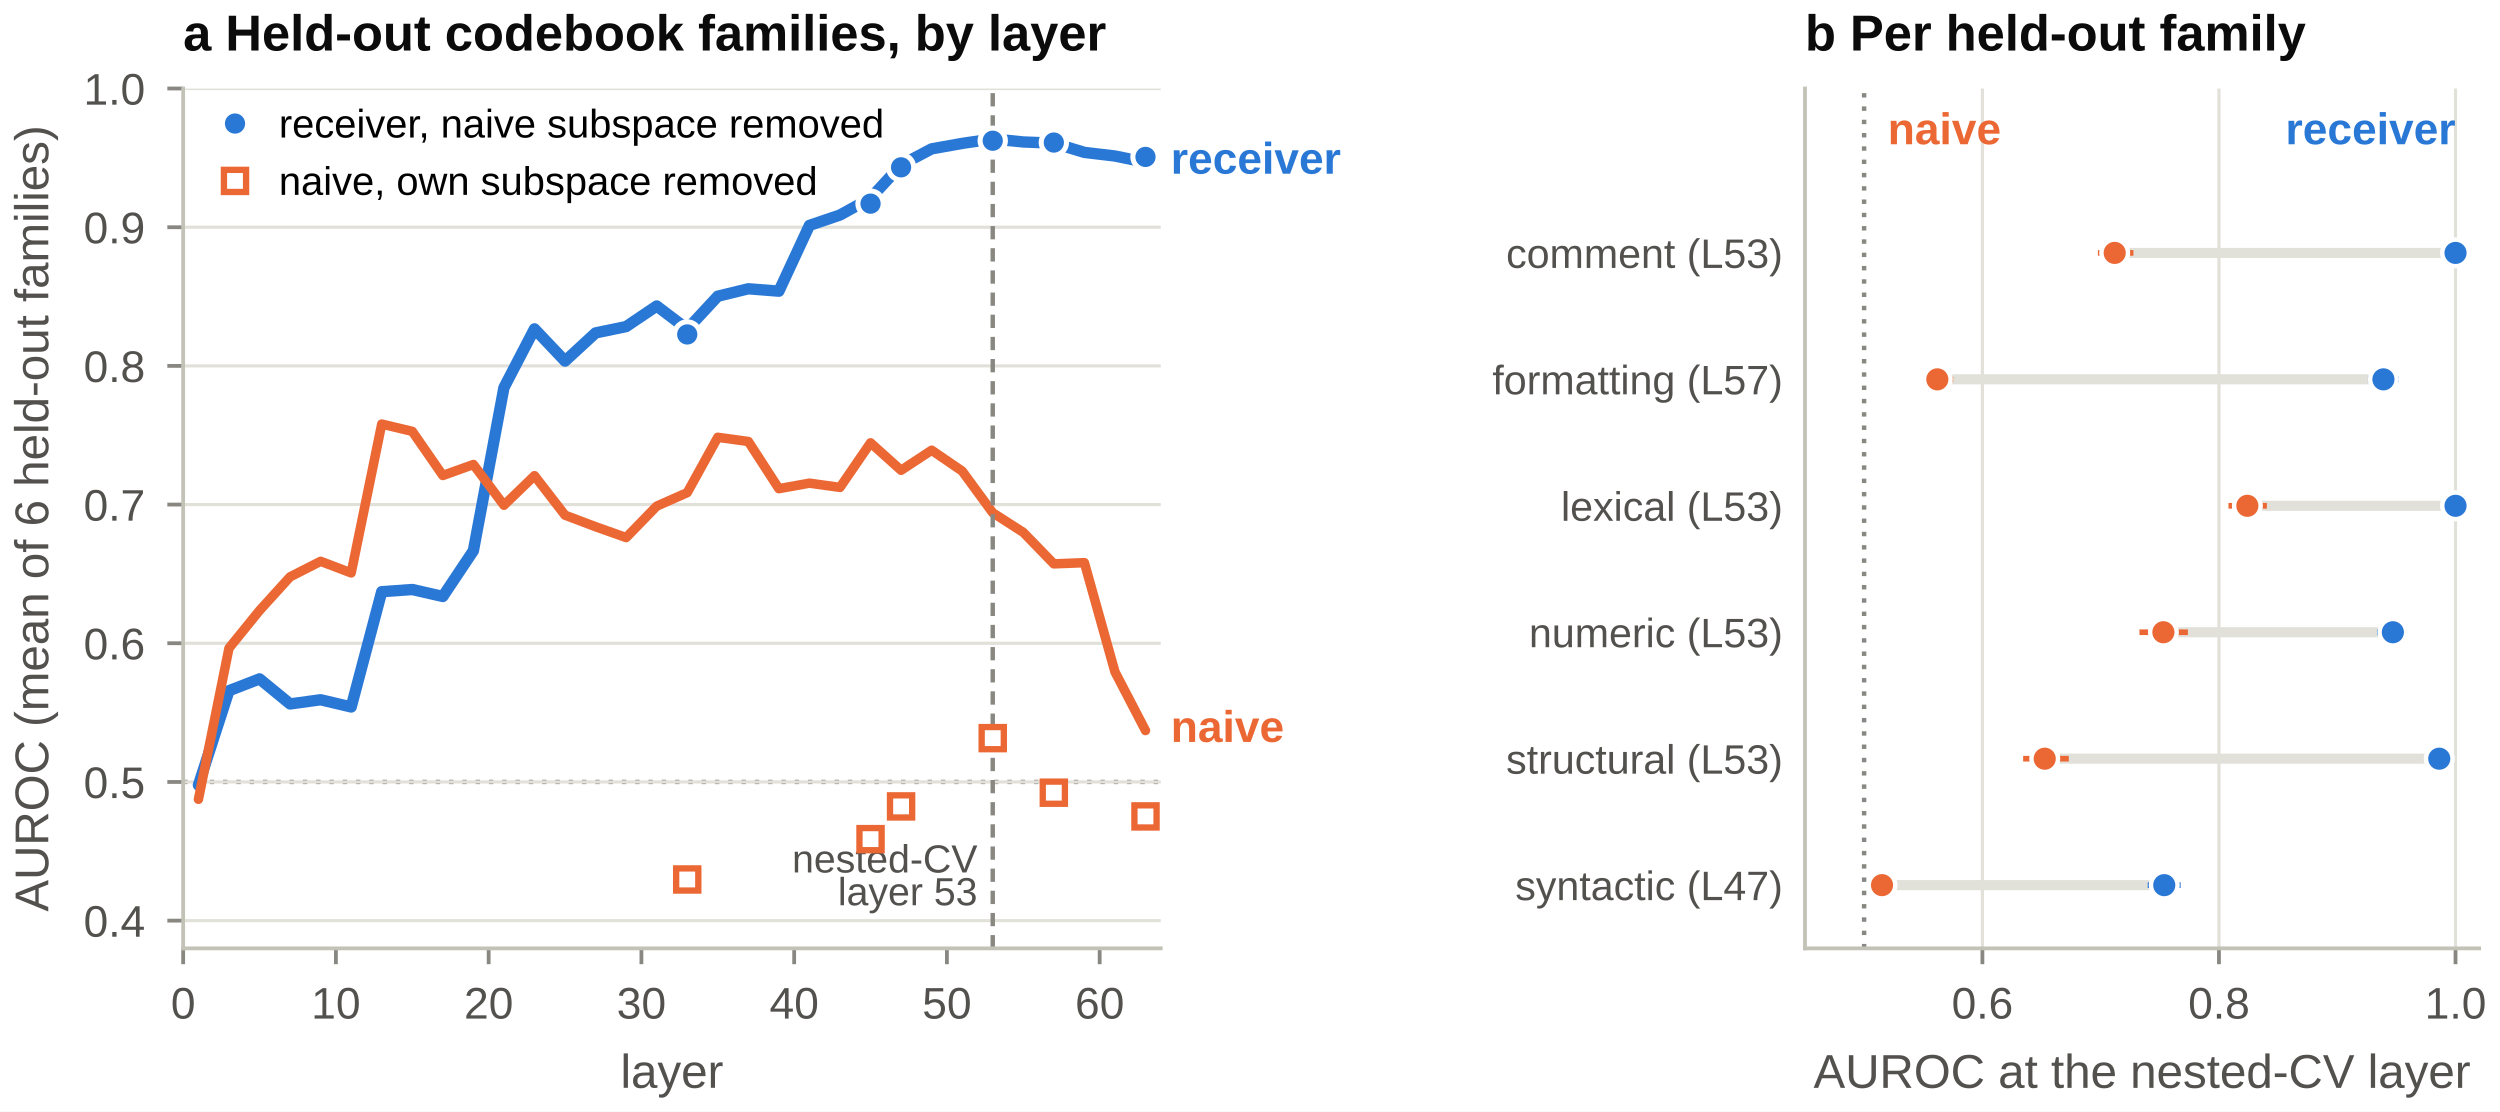
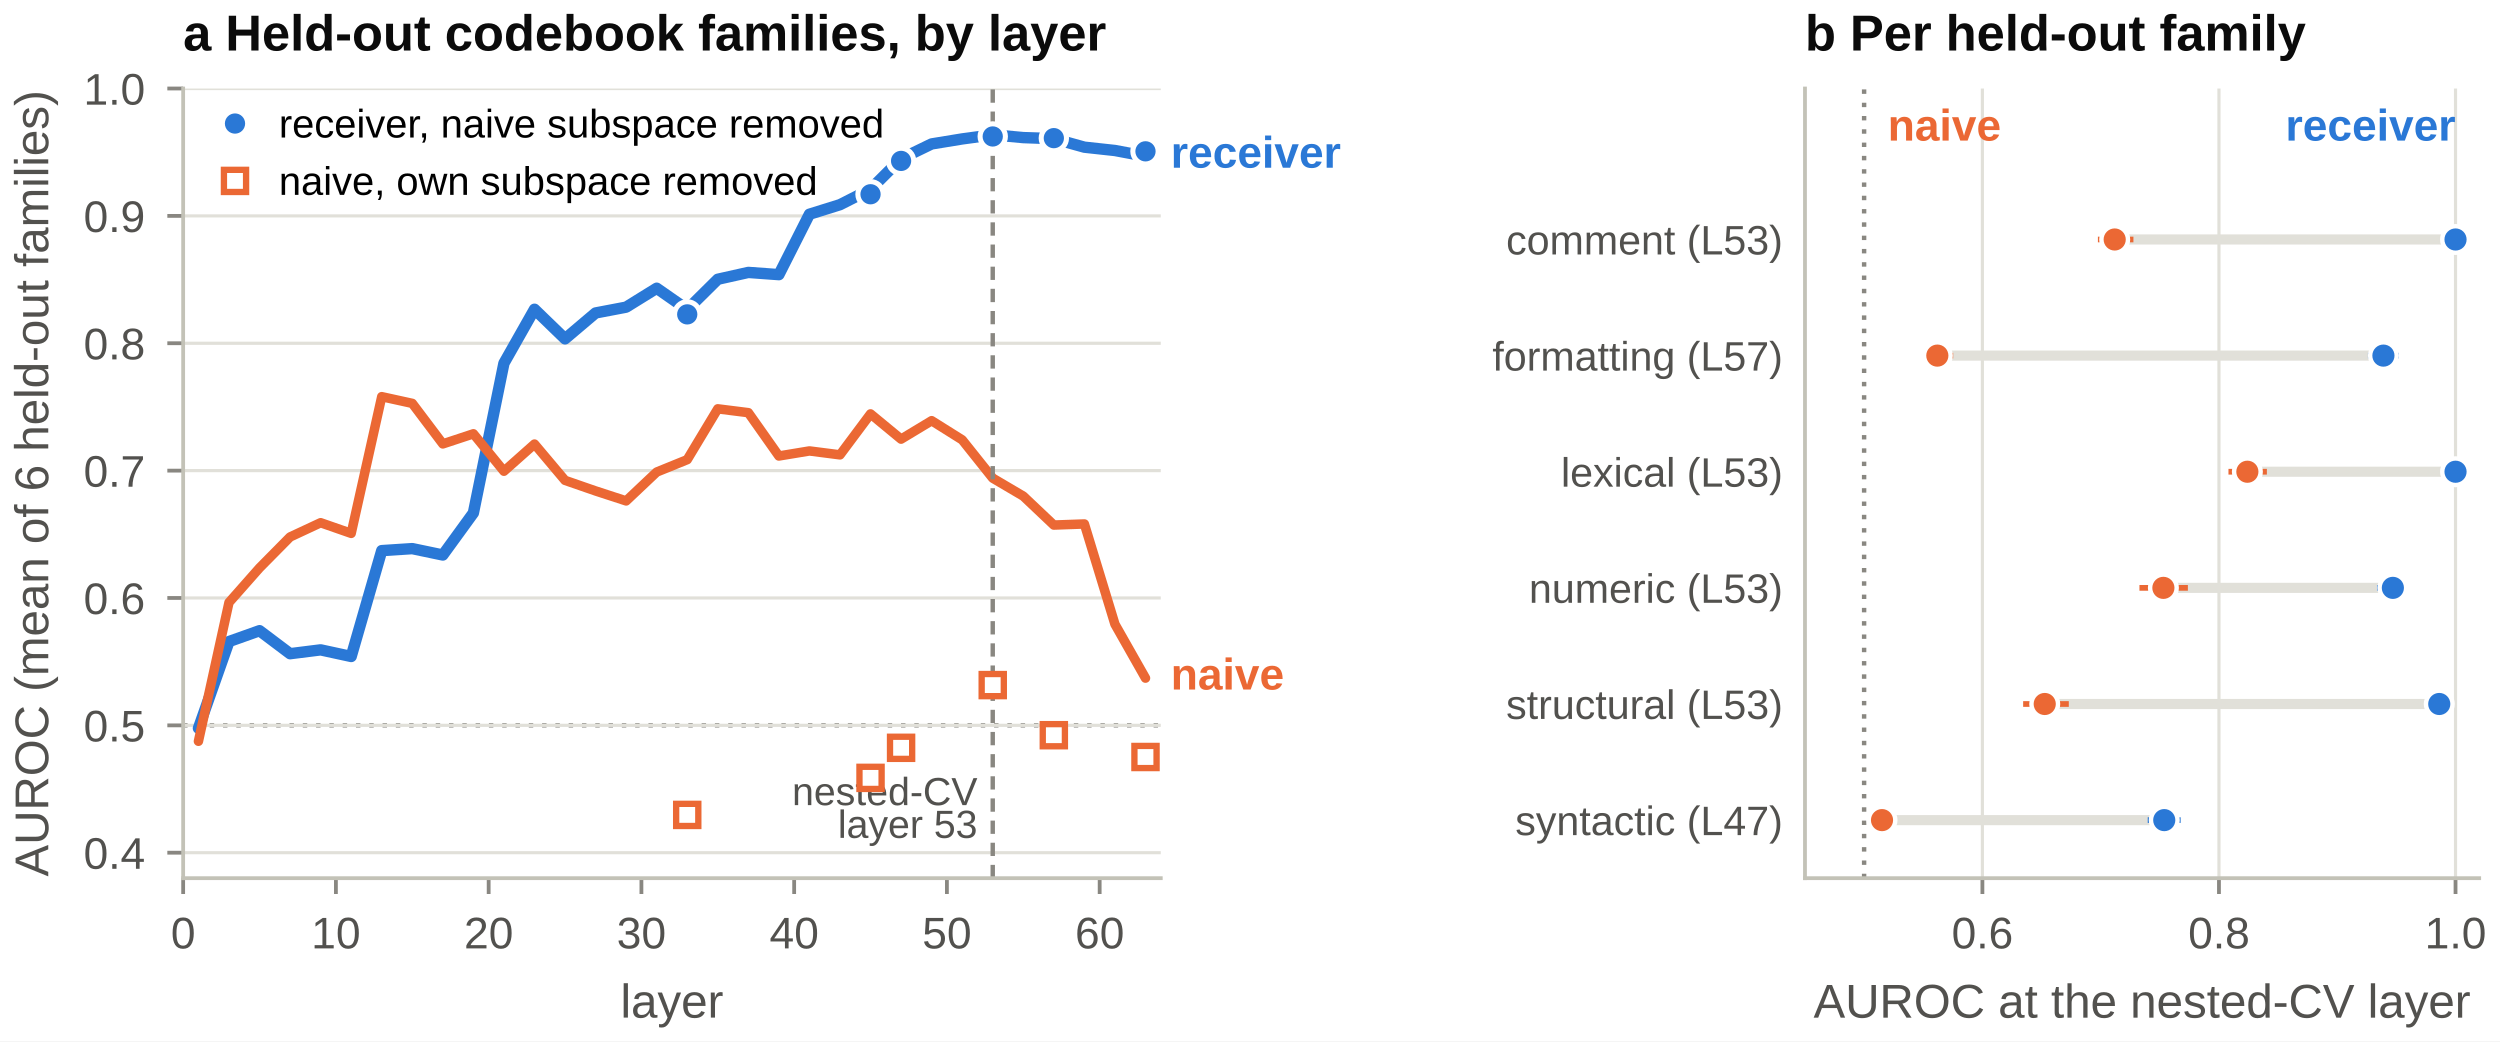
- <svg xmlns="http://www.w3.org/2000/svg" xmlns:xlink="http://www.w3.org/1999/xlink" width="394.921pt" height="175.585pt" viewBox="0 0 394.921 175.585" version="1.1">
+ <svg xmlns="http://www.w3.org/2000/svg" xmlns:xlink="http://www.w3.org/1999/xlink" width="394.921pt" height="164.497pt" viewBox="0 0 394.921 164.497" version="1.1">
  <defs>
    <style type="text/css">*{stroke-linejoin: round; stroke-linecap: butt}</style>
  </defs>
  <g id="figure_1">
    <g id="patch_1">
-       <path d="M -0 175.585  L 394.921 175.585  L 394.921 0  L -0 0  z " style="fill: #ffffff" />
+       <path d="M -0 164.497  L 394.921 164.497  L 394.921 0  L -0 0  z " style="fill: #ffffff" />
    </g>
    <g id="axes_1">
      <g id="patch_2">
-         <path d="M 28.933 149.812  L 183.364 149.812  L 183.364 13.984  L 28.933 13.984  z " style="fill: #ffffff" />
+         <path d="M 28.933 138.724  L 183.364 138.724  L 183.364 13.984  L 28.933 13.984  z " style="fill: #ffffff" />
      </g>
      <g id="line2d_1">
-         <path d="M 28.933 123.523  L 183.364 123.523  " clip-path="url(#pbbc16b168f)" style="fill: none; stroke-dasharray: 0.7,1.4; stroke-dashoffset: 0; stroke: #898781; stroke-width: 0.7" />
+         <path d="M 28.933 114.581  L 183.364 114.581  " clip-path="url(#p60ae2bd93c)" style="fill: none; stroke-dasharray: 0.7,1.4; stroke-dashoffset: 0; stroke: #898781; stroke-width: 0.7" />
      </g>
      <g id="matplotlib.axis_1">
        <g id="xtick_1">
          <g id="line2d_2">
            <defs>
              <path id="mab112737f5" d="M 0 0  L 0 2.5  " style="stroke: #898781; stroke-width: 0.6" />
            </defs>
            <g>
-               <use xlink:href="#mab112737f5" x="28.933" y="149.812" style="fill: #898781; stroke: #898781; stroke-width: 0.6" />
+               <use xlink:href="#mab112737f5" x="28.933" y="138.724" style="fill: #898781; stroke: #898781; stroke-width: 0.6" />
            </g>
          </g>
          <g id="text_1">
-             <text style="font-size: 7px; font-family: 'Arial'; text-anchor: middle; fill: #52514e" x="28.933" y="160.908" transform="rotate(-0 28.93297 160.9084)">0</text>
+             <text style="font-size: 7px; font-family: 'Arial'; text-anchor: middle; fill: #52514e" x="28.933" y="149.82" transform="rotate(-0 28.93297 149.8204)">0</text>
          </g>
        </g>
        <g id="xtick_2">
          <g id="line2d_3">
            <g>
-               <use xlink:href="#mab112737f5" x="53.063" y="149.812" style="fill: #898781; stroke: #898781; stroke-width: 0.6" />
+               <use xlink:href="#mab112737f5" x="53.063" y="138.724" style="fill: #898781; stroke: #898781; stroke-width: 0.6" />
            </g>
          </g>
          <g id="text_2">
-             <text style="font-size: 7px; font-family: 'Arial'; text-anchor: middle; fill: #52514e" x="53.063" y="160.908" transform="rotate(-0 53.06282 160.9084)">10</text>
+             <text style="font-size: 7px; font-family: 'Arial'; text-anchor: middle; fill: #52514e" x="53.063" y="149.82" transform="rotate(-0 53.06282 149.8204)">10</text>
          </g>
        </g>
        <g id="xtick_3">
          <g id="line2d_4">
            <g>
-               <use xlink:href="#mab112737f5" x="77.193" y="149.812" style="fill: #898781; stroke: #898781; stroke-width: 0.6" />
+               <use xlink:href="#mab112737f5" x="77.193" y="138.724" style="fill: #898781; stroke: #898781; stroke-width: 0.6" />
            </g>
          </g>
          <g id="text_3">
-             <text style="font-size: 7px; font-family: 'Arial'; text-anchor: middle; fill: #52514e" x="77.193" y="160.908" transform="rotate(-0 77.19268 160.9084)">20</text>
+             <text style="font-size: 7px; font-family: 'Arial'; text-anchor: middle; fill: #52514e" x="77.193" y="149.82" transform="rotate(-0 77.19268 149.8204)">20</text>
          </g>
        </g>
        <g id="xtick_4">
          <g id="line2d_5">
            <g>
-               <use xlink:href="#mab112737f5" x="101.323" y="149.812" style="fill: #898781; stroke: #898781; stroke-width: 0.6" />
+               <use xlink:href="#mab112737f5" x="101.323" y="138.724" style="fill: #898781; stroke: #898781; stroke-width: 0.6" />
            </g>
          </g>
          <g id="text_4">
-             <text style="font-size: 7px; font-family: 'Arial'; text-anchor: middle; fill: #52514e" x="101.323" y="160.908" transform="rotate(-0 101.3225 160.9084)">30</text>
+             <text style="font-size: 7px; font-family: 'Arial'; text-anchor: middle; fill: #52514e" x="101.323" y="149.82" transform="rotate(-0 101.3225 149.8204)">30</text>
          </g>
        </g>
        <g id="xtick_5">
          <g id="line2d_6">
            <g>
-               <use xlink:href="#mab112737f5" x="125.452" y="149.812" style="fill: #898781; stroke: #898781; stroke-width: 0.6" />
+               <use xlink:href="#mab112737f5" x="125.452" y="138.724" style="fill: #898781; stroke: #898781; stroke-width: 0.6" />
            </g>
          </g>
          <g id="text_5">
-             <text style="font-size: 7px; font-family: 'Arial'; text-anchor: middle; fill: #52514e" x="125.452" y="160.908" transform="rotate(-0 125.4524 160.9084)">40</text>
+             <text style="font-size: 7px; font-family: 'Arial'; text-anchor: middle; fill: #52514e" x="125.452" y="149.82" transform="rotate(-0 125.4524 149.8204)">40</text>
          </g>
        </g>
        <g id="xtick_6">
          <g id="line2d_7">
            <g>
-               <use xlink:href="#mab112737f5" x="149.582" y="149.812" style="fill: #898781; stroke: #898781; stroke-width: 0.6" />
+               <use xlink:href="#mab112737f5" x="149.582" y="138.724" style="fill: #898781; stroke: #898781; stroke-width: 0.6" />
            </g>
          </g>
          <g id="text_6">
-             <text style="font-size: 7px; font-family: 'Arial'; text-anchor: middle; fill: #52514e" x="149.582" y="160.908" transform="rotate(-0 149.5822 160.9084)">50</text>
+             <text style="font-size: 7px; font-family: 'Arial'; text-anchor: middle; fill: #52514e" x="149.582" y="149.82" transform="rotate(-0 149.5822 149.8204)">50</text>
          </g>
        </g>
        <g id="xtick_7">
          <g id="line2d_8">
            <g>
-               <use xlink:href="#mab112737f5" x="173.712" y="149.812" style="fill: #898781; stroke: #898781; stroke-width: 0.6" />
+               <use xlink:href="#mab112737f5" x="173.712" y="138.724" style="fill: #898781; stroke: #898781; stroke-width: 0.6" />
            </g>
          </g>
          <g id="text_7">
-             <text style="font-size: 7px; font-family: 'Arial'; text-anchor: middle; fill: #52514e" x="173.712" y="160.908" transform="rotate(-0 173.7121 160.9084)">60</text>
+             <text style="font-size: 7px; font-family: 'Arial'; text-anchor: middle; fill: #52514e" x="173.712" y="149.82" transform="rotate(-0 173.7121 149.8204)">60</text>
          </g>
        </g>
        <g id="text_8">
-           <text style="font-size: 7.5px; font-family: 'Arial'; text-anchor: middle; fill: #52514e" x="106.149" y="171.842" transform="rotate(-0 106.1485 171.8418)">layer</text>
+           <text style="font-size: 7.5px; font-family: 'Arial'; text-anchor: middle; fill: #52514e" x="106.149" y="160.754" transform="rotate(-0 106.1485 160.7538)">layer</text>
        </g>
      </g>
      <g id="matplotlib.axis_2">
        <g id="ytick_1">
          <g id="line2d_9">
-             <path d="M 28.933 145.431  L 183.364 145.431  " clip-path="url(#pbbc16b168f)" style="fill: none; stroke: #e1e0d9; stroke-width: 0.5; stroke-linecap: round" />
+             <path d="M 28.933 134.7  L 183.364 134.7  " clip-path="url(#p60ae2bd93c)" style="fill: none; stroke: #e1e0d9; stroke-width: 0.5; stroke-linecap: round" />
          </g>
          <g id="line2d_10">
            <defs>
              <path id="medb2f1fa57" d="M 0 0  L -2.5 0  " style="stroke: #898781; stroke-width: 0.6" />
            </defs>
            <g>
-               <use xlink:href="#medb2f1fa57" x="28.933" y="145.431" style="fill: #898781; stroke: #898781; stroke-width: 0.6" />
+               <use xlink:href="#medb2f1fa57" x="28.933" y="134.7" style="fill: #898781; stroke: #898781; stroke-width: 0.6" />
            </g>
          </g>
          <g id="text_9">
-             <text style="font-size: 7px; font-family: 'Arial'; text-anchor: end; fill: #52514e" x="22.933" y="147.979" transform="rotate(-0 22.93297 147.9788)">0.4</text>
+             <text style="font-size: 7px; font-family: 'Arial'; text-anchor: end; fill: #52514e" x="22.933" y="137.248" transform="rotate(-0 22.93297 137.2484)">0.4</text>
          </g>
        </g>
        <g id="ytick_2">
          <g id="line2d_11">
-             <path d="M 28.933 123.523  L 183.364 123.523  " clip-path="url(#pbbc16b168f)" style="fill: none; stroke: #e1e0d9; stroke-width: 0.5; stroke-linecap: round" />
+             <path d="M 28.933 114.581  L 183.364 114.581  " clip-path="url(#p60ae2bd93c)" style="fill: none; stroke: #e1e0d9; stroke-width: 0.5; stroke-linecap: round" />
          </g>
          <g id="line2d_12">
            <g>
-               <use xlink:href="#medb2f1fa57" x="28.933" y="123.523" style="fill: #898781; stroke: #898781; stroke-width: 0.6" />
+               <use xlink:href="#medb2f1fa57" x="28.933" y="114.581" style="fill: #898781; stroke: #898781; stroke-width: 0.6" />
            </g>
          </g>
          <g id="text_10">
-             <text style="font-size: 7px; font-family: 'Arial'; text-anchor: end; fill: #52514e" x="22.933" y="126.071" transform="rotate(-0 22.93297 126.071)">0.5</text>
+             <text style="font-size: 7px; font-family: 'Arial'; text-anchor: end; fill: #52514e" x="22.933" y="117.129" transform="rotate(-0 22.93297 117.1291)">0.5</text>
          </g>
        </g>
        <g id="ytick_3">
          <g id="line2d_13">
-             <path d="M 28.933 101.615  L 183.364 101.615  " clip-path="url(#pbbc16b168f)" style="fill: none; stroke: #e1e0d9; stroke-width: 0.5; stroke-linecap: round" />
+             <path d="M 28.933 94.462  L 183.364 94.462  " clip-path="url(#p60ae2bd93c)" style="fill: none; stroke: #e1e0d9; stroke-width: 0.5; stroke-linecap: round" />
          </g>
          <g id="line2d_14">
            <g>
-               <use xlink:href="#medb2f1fa57" x="28.933" y="101.615" style="fill: #898781; stroke: #898781; stroke-width: 0.6" />
+               <use xlink:href="#medb2f1fa57" x="28.933" y="94.462" style="fill: #898781; stroke: #898781; stroke-width: 0.6" />
            </g>
          </g>
          <g id="text_11">
-             <text style="font-size: 7px; font-family: 'Arial'; text-anchor: end; fill: #52514e" x="22.933" y="104.163" transform="rotate(-0 22.93297 104.1633)">0.6</text>
+             <text style="font-size: 7px; font-family: 'Arial'; text-anchor: end; fill: #52514e" x="22.933" y="97.01" transform="rotate(-0 22.93297 97.00973)">0.6</text>
          </g>
        </g>
        <g id="ytick_4">
          <g id="line2d_15">
-             <path d="M 28.933 79.707  L 183.364 79.707  " clip-path="url(#pbbc16b168f)" style="fill: none; stroke: #e1e0d9; stroke-width: 0.5; stroke-linecap: round" />
+             <path d="M 28.933 74.342  L 183.364 74.342  " clip-path="url(#p60ae2bd93c)" style="fill: none; stroke: #e1e0d9; stroke-width: 0.5; stroke-linecap: round" />
          </g>
          <g id="line2d_16">
            <g>
-               <use xlink:href="#medb2f1fa57" x="28.933" y="79.707" style="fill: #898781; stroke: #898781; stroke-width: 0.6" />
+               <use xlink:href="#medb2f1fa57" x="28.933" y="74.342" style="fill: #898781; stroke: #898781; stroke-width: 0.6" />
            </g>
          </g>
          <g id="text_12">
-             <text style="font-size: 7px; font-family: 'Arial'; text-anchor: end; fill: #52514e" x="22.933" y="82.256" transform="rotate(-0 22.93297 82.25554)">0.7</text>
+             <text style="font-size: 7px; font-family: 'Arial'; text-anchor: end; fill: #52514e" x="22.933" y="76.89" transform="rotate(-0 22.93297 76.89038)">0.7</text>
          </g>
        </g>
        <g id="ytick_5">
          <g id="line2d_17">
-             <path d="M 28.933 57.8  L 183.364 57.8  " clip-path="url(#pbbc16b168f)" style="fill: none; stroke: #e1e0d9; stroke-width: 0.5; stroke-linecap: round" />
+             <path d="M 28.933 54.223  L 183.364 54.223  " clip-path="url(#p60ae2bd93c)" style="fill: none; stroke: #e1e0d9; stroke-width: 0.5; stroke-linecap: round" />
          </g>
          <g id="line2d_18">
            <g>
-               <use xlink:href="#medb2f1fa57" x="28.933" y="57.8" style="fill: #898781; stroke: #898781; stroke-width: 0.6" />
+               <use xlink:href="#medb2f1fa57" x="28.933" y="54.223" style="fill: #898781; stroke: #898781; stroke-width: 0.6" />
            </g>
          </g>
          <g id="text_13">
-             <text style="font-size: 7px; font-family: 'Arial'; text-anchor: end; fill: #52514e" x="22.933" y="60.348" transform="rotate(-0 22.93297 60.3478)">0.8</text>
+             <text style="font-size: 7px; font-family: 'Arial'; text-anchor: end; fill: #52514e" x="22.933" y="56.771" transform="rotate(-0 22.93297 56.77102)">0.8</text>
          </g>
        </g>
        <g id="ytick_6">
          <g id="line2d_19">
-             <path d="M 28.933 35.892  L 183.364 35.892  " clip-path="url(#pbbc16b168f)" style="fill: none; stroke: #e1e0d9; stroke-width: 0.5; stroke-linecap: round" />
+             <path d="M 28.933 34.104  L 183.364 34.104  " clip-path="url(#p60ae2bd93c)" style="fill: none; stroke: #e1e0d9; stroke-width: 0.5; stroke-linecap: round" />
          </g>
          <g id="line2d_20">
            <g>
-               <use xlink:href="#medb2f1fa57" x="28.933" y="35.892" style="fill: #898781; stroke: #898781; stroke-width: 0.6" />
+               <use xlink:href="#medb2f1fa57" x="28.933" y="34.104" style="fill: #898781; stroke: #898781; stroke-width: 0.6" />
            </g>
          </g>
          <g id="text_14">
-             <text style="font-size: 7px; font-family: 'Arial'; text-anchor: end; fill: #52514e" x="22.933" y="38.44" transform="rotate(-0 22.93297 38.44006)">0.9</text>
+             <text style="font-size: 7px; font-family: 'Arial'; text-anchor: end; fill: #52514e" x="22.933" y="36.652" transform="rotate(-0 22.93297 36.65167)">0.9</text>
          </g>
        </g>
        <g id="ytick_7">
          <g id="line2d_21">
-             <path d="M 28.933 13.984  L 183.364 13.984  " clip-path="url(#pbbc16b168f)" style="fill: none; stroke: #e1e0d9; stroke-width: 0.5; stroke-linecap: round" />
+             <path d="M 28.933 13.984  L 183.364 13.984  " clip-path="url(#p60ae2bd93c)" style="fill: none; stroke: #e1e0d9; stroke-width: 0.5; stroke-linecap: round" />
          </g>
          <g id="line2d_22">
            <g>
              <use xlink:href="#medb2f1fa57" x="28.933" y="13.984" style="fill: #898781; stroke: #898781; stroke-width: 0.6" />
            </g>
          </g>
          <g id="text_15">
            <text style="font-size: 7px; font-family: 'Arial'; text-anchor: end; fill: #52514e" x="22.933" y="16.532" transform="rotate(-0 22.93297 16.53231)">1.0</text>
          </g>
        </g>
        <g id="text_16">
-           <text style="font-size: 7.5px; font-family: 'Arial'; text-anchor: middle; fill: #52514e" x="7.624" y="81.898" transform="rotate(-90 7.624453 81.89822)">AUROC (mean of 6 held-out families)</text>
+           <text style="font-size: 7.5px; font-family: 'Arial'; text-anchor: middle; fill: #52514e" x="7.624" y="76.354" transform="rotate(-90 7.624453 76.35422)">AUROC (mean of 6 held-out families)</text>
        </g>
      </g>
      <g id="line2d_23">
-         <path d="M 31.346 124.02  L 36.172 109.111  L 40.998 107.242  L 45.824 111.199  L 50.65 110.539  L 55.476 111.679  L 60.302 93.468  L 65.128 93.125  L 69.954 94.224  L 74.78 86.993  L 79.606 61.236  L 84.432 51.953  L 89.258 57.039  L 94.084 52.59  L 98.91 51.59  L 103.736 48.335  L 108.561 51.994  L 113.387 46.792  L 118.213 45.617  L 123.039 45.997  L 127.865 35.606  L 132.691 33.964  L 137.517 31.303  L 142.343 26.063  L 147.169 23.514  L 151.995 22.652  L 156.821 21.942  L 161.647 22.426  L 166.473 22.614  L 171.299 24.073  L 176.125 24.645  L 180.951 25.633  " clip-path="url(#pbbc16b168f)" style="fill: none; stroke: #2a78d6; stroke-width: 1.8; stroke-linecap: round" />
+         <path d="M 31.346 115.038  L 36.172 101.346  L 40.998 99.629  L 45.824 103.263  L 50.65 102.657  L 55.476 103.704  L 60.302 86.98  L 65.128 86.665  L 69.954 87.674  L 74.78 81.033  L 79.606 57.379  L 84.432 48.853  L 89.258 53.525  L 94.084 49.438  L 98.91 48.52  L 103.736 45.531  L 108.561 48.892  L 113.387 44.114  L 118.213 43.034  L 123.039 43.384  L 127.865 33.841  L 132.691 32.333  L 137.517 29.889  L 142.343 25.077  L 147.169 22.736  L 151.995 21.945  L 156.821 21.292  L 161.647 21.737  L 166.473 21.909  L 171.299 23.25  L 176.125 23.775  L 180.951 24.682  " clip-path="url(#p60ae2bd93c)" style="fill: none; stroke: #2a78d6; stroke-width: 1.8; stroke-linecap: round" />
      </g>
      <g id="line2d_24">
-         <path d="M 31.346 126.262  L 36.172 102.39  L 40.998 96.44  L 45.824 91.121  L 50.65 88.669  L 55.476 90.502  L 60.302 66.988  L 65.128 68.143  L 69.954 75.111  L 74.78 73.376  L 79.606 79.811  L 84.432 75.144  L 89.258 81.383  L 94.084 83.205  L 98.91 84.918  L 103.736 79.955  L 108.561 77.819  L 113.387 69.079  L 118.213 69.741  L 123.039 77.193  L 127.865 76.323  L 132.691 76.996  L 137.517 69.954  L 142.343 74.291  L 147.169 71.12  L 151.995 74.418  L 156.821 81.003  L 161.647 84.098  L 166.473 89.072  L 171.299 88.887  L 176.125 106.128  L 180.951 115.398  " clip-path="url(#pbbc16b168f)" style="fill: none; stroke: #eb6834; stroke-width: 1.5; stroke-linecap: round" />
+         <path d="M 31.346 117.096  L 36.172 95.173  L 40.998 89.709  L 45.824 84.824  L 50.65 82.573  L 55.476 84.255  L 60.302 62.661  L 65.128 63.722  L 69.954 70.121  L 74.78 68.527  L 79.606 74.437  L 84.432 70.151  L 89.258 75.881  L 94.084 77.554  L 98.91 79.128  L 103.736 74.57  L 108.561 72.608  L 113.387 64.582  L 118.213 65.189  L 123.039 72.033  L 127.865 71.234  L 132.691 71.852  L 137.517 65.385  L 142.343 69.368  L 147.169 66.456  L 151.995 69.484  L 156.821 75.532  L 161.647 78.374  L 166.473 82.942  L 171.299 82.772  L 176.125 98.606  L 180.951 107.119  " clip-path="url(#p60ae2bd93c)" style="fill: none; stroke: #eb6834; stroke-width: 1.5; stroke-linecap: round" />
      </g>
      <g id="line2d_25">
-         <path d="M 156.821 149.812  L 156.821 13.984  " clip-path="url(#pbbc16b168f)" style="fill: none; stroke-dasharray: 2.1,1.4; stroke-dashoffset: 0; stroke: #898781; stroke-width: 0.7" />
+         <path d="M 156.821 138.724  L 156.821 13.984  " clip-path="url(#p60ae2bd93c)" style="fill: none; stroke-dasharray: 2.1,1.4; stroke-dashoffset: 0; stroke: #898781; stroke-width: 0.7" />
      </g>
      <g id="patch_3">
-         <path d="M 28.933 149.812  L 28.933 13.984  " style="fill: none; stroke: #c3c2b7; stroke-width: 0.6; stroke-linejoin: miter; stroke-linecap: square" />
+         <path d="M 28.933 138.724  L 28.933 13.984  " style="fill: none; stroke: #c3c2b7; stroke-width: 0.6; stroke-linejoin: miter; stroke-linecap: square" />
      </g>
      <g id="patch_4">
-         <path d="M 28.933 149.812  L 183.364 149.812  " style="fill: none; stroke: #c3c2b7; stroke-width: 0.6; stroke-linejoin: miter; stroke-linecap: square" />
+         <path d="M 28.933 138.724  L 183.364 138.724  " style="fill: none; stroke: #c3c2b7; stroke-width: 0.6; stroke-linejoin: miter; stroke-linecap: square" />
      </g>
      <g id="text_17">
-         <text style="font-weight: 700; font-size: 7px; font-family: 'Arial'; text-anchor: start; fill: #eb6834" x="184.951" y="117.209" transform="rotate(-0 184.9511 117.2091)">naive</text>
+         <text style="font-weight: 700; font-size: 7px; font-family: 'Arial'; text-anchor: start; fill: #eb6834" x="184.951" y="108.93" transform="rotate(-0 184.9511 108.9304)">naive</text>
      </g>
      <g id="text_18">
-         <text style="font-weight: 700; font-size: 7px; font-family: 'Arial'; text-anchor: start; fill: #2a78d6" x="184.951" y="27.444" transform="rotate(-0 184.9511 27.44412)">receiver</text>
+         <text style="font-weight: 700; font-size: 7px; font-family: 'Arial'; text-anchor: start; fill: #2a78d6" x="184.951" y="26.493" transform="rotate(-0 184.9511 26.49324)">receiver</text>
      </g>
      <g id="text_19">
-         <text style="font-size: 6.2px; font-family: 'Arial'; fill: #52514e" transform="translate(125.1171 137.8264)">nested-CV</text>
-         <text style="font-size: 6.2px; font-family: 'Arial'; fill: #52514e" transform="translate(132.3527 143.0017)">layer 53</text>
+         <text style="font-size: 6.2px; font-family: 'Arial'; fill: #52514e" transform="translate(125.1171 127.1855)">nested-CV</text>
+         <text style="font-size: 6.2px; font-family: 'Arial'; fill: #52514e" transform="translate(132.3527 132.3608)">layer 53</text>
      </g>
      <g id="text_20">
        <text style="font-weight: 700; font-size: 8px; font-family: 'Arial'; text-anchor: start; fill: #0b0b0b" x="28.933" y="7.984" transform="rotate(-0 28.93297 7.984219)">a   Held-out codebook families, by layer</text>
      </g>
      <g id="line2d_26">
        <defs>
          <path id="m38988a4bb2" d="M 0 2  C 0.53 2 1.039 1.789 1.414 1.414  C 1.789 1.039 2 0.53 2 0  C 2 -0.53 1.789 -1.039 1.414 -1.414  C 1.039 -1.789 0.53 -2 0 -2  C -0.53 -2 -1.039 -1.789 -1.414 -1.414  C -1.789 -1.039 -2 -0.53 -2 0  C -2 0.53 -1.789 1.039 -1.414 1.414  C -1.039 1.789 -0.53 2 0 2  z " style="stroke: #ffffff; stroke-width: 0.8" />
        </defs>
-         <g clip-path="url(#pbbc16b168f)">
-           <use xlink:href="#m38988a4bb2" x="108.561" y="52.833" style="fill: #2a78d6; stroke: #ffffff; stroke-width: 0.8" />
-           <use xlink:href="#m38988a4bb2" x="137.517" y="32.171" style="fill: #2a78d6; stroke: #ffffff; stroke-width: 0.8" />
-           <use xlink:href="#m38988a4bb2" x="142.343" y="26.434" style="fill: #2a78d6; stroke: #ffffff; stroke-width: 0.8" />
-           <use xlink:href="#m38988a4bb2" x="156.821" y="22.23" style="fill: #2a78d6; stroke: #ffffff; stroke-width: 0.8" />
-           <use xlink:href="#m38988a4bb2" x="166.473" y="22.518" style="fill: #2a78d6; stroke: #ffffff; stroke-width: 0.8" />
-           <use xlink:href="#m38988a4bb2" x="180.951" y="24.788" style="fill: #2a78d6; stroke: #ffffff; stroke-width: 0.8" />
+         <g clip-path="url(#p60ae2bd93c)">
+           <use xlink:href="#m38988a4bb2" x="108.561" y="49.662" style="fill: #2a78d6; stroke: #ffffff; stroke-width: 0.8" />
+           <use xlink:href="#m38988a4bb2" x="137.517" y="30.686" style="fill: #2a78d6; stroke: #ffffff; stroke-width: 0.8" />
+           <use xlink:href="#m38988a4bb2" x="142.343" y="25.418" style="fill: #2a78d6; stroke: #ffffff; stroke-width: 0.8" />
+           <use xlink:href="#m38988a4bb2" x="156.821" y="21.557" style="fill: #2a78d6; stroke: #ffffff; stroke-width: 0.8" />
+           <use xlink:href="#m38988a4bb2" x="166.473" y="21.821" style="fill: #2a78d6; stroke: #ffffff; stroke-width: 0.8" />
+           <use xlink:href="#m38988a4bb2" x="180.951" y="23.906" style="fill: #2a78d6; stroke: #ffffff; stroke-width: 0.8" />
        </g>
      </g>
      <g id="line2d_27">
        <defs>
          <path id="m869c637d0b" d="M -1.75 1.75  L 1.75 1.75  L 1.75 -1.75  L -1.75 -1.75  z " style="stroke: #eb6834; stroke-linejoin: miter" />
        </defs>
-         <g clip-path="url(#pbbc16b168f)">
-           <use xlink:href="#m869c637d0b" x="108.561" y="138.93" style="fill: #ffffff; stroke: #eb6834; stroke-linejoin: miter" />
-           <use xlink:href="#m869c637d0b" x="137.517" y="132.557" style="fill: #ffffff; stroke: #eb6834; stroke-linejoin: miter" />
-           <use xlink:href="#m869c637d0b" x="142.343" y="127.388" style="fill: #ffffff; stroke: #eb6834; stroke-linejoin: miter" />
-           <use xlink:href="#m869c637d0b" x="156.821" y="116.601" style="fill: #ffffff; stroke: #eb6834; stroke-linejoin: miter" />
-           <use xlink:href="#m869c637d0b" x="166.473" y="125.22" style="fill: #ffffff; stroke: #eb6834; stroke-linejoin: miter" />
-           <use xlink:href="#m869c637d0b" x="180.951" y="128.968" style="fill: #ffffff; stroke: #eb6834; stroke-linejoin: miter" />
+         <g clip-path="url(#p60ae2bd93c)">
+           <use xlink:href="#m869c637d0b" x="108.561" y="128.73" style="fill: #ffffff; stroke: #eb6834; stroke-linejoin: miter" />
+           <use xlink:href="#m869c637d0b" x="137.517" y="122.878" style="fill: #ffffff; stroke: #eb6834; stroke-linejoin: miter" />
+           <use xlink:href="#m869c637d0b" x="142.343" y="118.13" style="fill: #ffffff; stroke: #eb6834; stroke-linejoin: miter" />
+           <use xlink:href="#m869c637d0b" x="156.821" y="108.224" style="fill: #ffffff; stroke: #eb6834; stroke-linejoin: miter" />
+           <use xlink:href="#m869c637d0b" x="166.473" y="116.139" style="fill: #ffffff; stroke: #eb6834; stroke-linejoin: miter" />
+           <use xlink:href="#m869c637d0b" x="180.951" y="119.582" style="fill: #ffffff; stroke: #eb6834; stroke-linejoin: miter" />
        </g>
      </g>
      <g id="legend_1">
        <g id="line2d_28">
          <g>
            <use xlink:href="#m38988a4bb2" x="37.123" y="19.516" style="fill: #2a78d6; stroke: #ffffff; stroke-width: 0.8" />
          </g>
        </g>
        <g id="text_21">
          <text style="font-size: 6.3px; font-family: 'Arial'; text-anchor: start" x="44.053" y="21.721" transform="rotate(-0 44.05297 21.72079)">receiver, naive subspace removed</text>
        </g>
        <g id="line2d_29">
          <g>
            <use xlink:href="#m869c637d0b" x="37.123" y="28.578" style="fill: #ffffff; stroke: #eb6834; stroke-linejoin: miter" />
          </g>
        </g>
        <g id="text_22">
          <text style="font-size: 6.3px; font-family: 'Arial'; text-anchor: start" x="44.053" y="30.783" transform="rotate(-0 44.05297 30.78319)">naive, own subspace removed</text>
        </g>
      </g>
    </g>
    <g id="axes_2">
      <g id="patch_5">
-         <path d="M 285.129 149.812  L 391.633 149.812  L 391.633 13.984  L 285.129 13.984  z " style="fill: #ffffff" />
+         <path d="M 285.129 138.724  L 391.633 138.724  L 391.633 13.984  L 285.129 13.984  z " style="fill: #ffffff" />
      </g>
      <g id="line2d_30">
-         <path d="M 334.056 39.951  L 387.896 39.951  " clip-path="url(#p046b5e266e)" style="fill: none; stroke: #e1e0d9; stroke-width: 1.6" />
+         <path d="M 334.056 37.832  L 387.896 37.832  " clip-path="url(#p1c1aa2a508)" style="fill: none; stroke: #e1e0d9; stroke-width: 1.6" />
      </g>
      <g id="line2d_31">
-         <path d="M 306.037 59.926  L 376.505 59.926  " clip-path="url(#p046b5e266e)" style="fill: none; stroke: #e1e0d9; stroke-width: 1.6" />
+         <path d="M 306.037 56.176  L 376.505 56.176  " clip-path="url(#p1c1aa2a508)" style="fill: none; stroke: #e1e0d9; stroke-width: 1.6" />
      </g>
      <g id="line2d_32">
-         <path d="M 355.013 79.901  L 387.896 79.901  " clip-path="url(#p046b5e266e)" style="fill: none; stroke: #e1e0d9; stroke-width: 1.6" />
+         <path d="M 355.013 74.52  L 387.896 74.52  " clip-path="url(#p1c1aa2a508)" style="fill: none; stroke: #e1e0d9; stroke-width: 1.6" />
      </g>
      <g id="line2d_33">
-         <path d="M 341.747 99.875  L 377.997 99.875  " clip-path="url(#p046b5e266e)" style="fill: none; stroke: #e1e0d9; stroke-width: 1.6" />
+         <path d="M 341.747 92.864  L 377.997 92.864  " clip-path="url(#p1c1aa2a508)" style="fill: none; stroke: #e1e0d9; stroke-width: 1.6" />
      </g>
      <g id="line2d_34">
-         <path d="M 323.003 119.85  L 385.326 119.85  " clip-path="url(#p046b5e266e)" style="fill: none; stroke: #e1e0d9; stroke-width: 1.6" />
+         <path d="M 323.003 111.208  L 385.326 111.208  " clip-path="url(#p1c1aa2a508)" style="fill: none; stroke: #e1e0d9; stroke-width: 1.6" />
      </g>
      <g id="line2d_35">
-         <path d="M 297.299 139.825  L 341.883 139.825  " clip-path="url(#p046b5e266e)" style="fill: none; stroke: #e1e0d9; stroke-width: 1.6" />
+         <path d="M 297.299 129.552  L 341.883 129.552  " clip-path="url(#p1c1aa2a508)" style="fill: none; stroke: #e1e0d9; stroke-width: 1.6" />
      </g>
      <g id="matplotlib.axis_3">
        <g id="xtick_8">
          <g id="line2d_36">
-             <path d="M 313.156 149.812  L 313.156 13.984  " clip-path="url(#p046b5e266e)" style="fill: none; stroke: #e1e0d9; stroke-width: 0.5; stroke-linecap: round" />
+             <path d="M 313.156 138.724  L 313.156 13.984  " clip-path="url(#p1c1aa2a508)" style="fill: none; stroke: #e1e0d9; stroke-width: 0.5; stroke-linecap: round" />
          </g>
          <g id="line2d_37">
            <g>
-               <use xlink:href="#mab112737f5" x="313.156" y="149.812" style="fill: #898781; stroke: #898781; stroke-width: 0.6" />
+               <use xlink:href="#mab112737f5" x="313.156" y="138.724" style="fill: #898781; stroke: #898781; stroke-width: 0.6" />
            </g>
          </g>
          <g id="text_23">
-             <text style="font-size: 7px; font-family: 'Arial'; text-anchor: middle; fill: #52514e" x="313.156" y="160.908" transform="rotate(-0 313.1562 160.9084)">0.6</text>
+             <text style="font-size: 7px; font-family: 'Arial'; text-anchor: middle; fill: #52514e" x="313.156" y="149.82" transform="rotate(-0 313.1562 149.8204)">0.6</text>
          </g>
        </g>
        <g id="xtick_9">
          <g id="line2d_38">
-             <path d="M 350.526 149.812  L 350.526 13.984  " clip-path="url(#p046b5e266e)" style="fill: none; stroke: #e1e0d9; stroke-width: 0.5; stroke-linecap: round" />
+             <path d="M 350.526 138.724  L 350.526 13.984  " clip-path="url(#p1c1aa2a508)" style="fill: none; stroke: #e1e0d9; stroke-width: 0.5; stroke-linecap: round" />
          </g>
          <g id="line2d_39">
            <g>
-               <use xlink:href="#mab112737f5" x="350.526" y="149.812" style="fill: #898781; stroke: #898781; stroke-width: 0.6" />
+               <use xlink:href="#mab112737f5" x="350.526" y="138.724" style="fill: #898781; stroke: #898781; stroke-width: 0.6" />
            </g>
          </g>
          <g id="text_24">
-             <text style="font-size: 7px; font-family: 'Arial'; text-anchor: middle; fill: #52514e" x="350.526" y="160.908" transform="rotate(-0 350.5261 160.9084)">0.8</text>
+             <text style="font-size: 7px; font-family: 'Arial'; text-anchor: middle; fill: #52514e" x="350.526" y="149.82" transform="rotate(-0 350.5261 149.8204)">0.8</text>
          </g>
        </g>
        <g id="xtick_10">
          <g id="line2d_40">
-             <path d="M 387.896 149.812  L 387.896 13.984  " clip-path="url(#p046b5e266e)" style="fill: none; stroke: #e1e0d9; stroke-width: 0.5; stroke-linecap: round" />
+             <path d="M 387.896 138.724  L 387.896 13.984  " clip-path="url(#p1c1aa2a508)" style="fill: none; stroke: #e1e0d9; stroke-width: 0.5; stroke-linecap: round" />
          </g>
          <g id="line2d_41">
            <g>
-               <use xlink:href="#mab112737f5" x="387.896" y="149.812" style="fill: #898781; stroke: #898781; stroke-width: 0.6" />
+               <use xlink:href="#mab112737f5" x="387.896" y="138.724" style="fill: #898781; stroke: #898781; stroke-width: 0.6" />
            </g>
          </g>
          <g id="text_25">
-             <text style="font-size: 7px; font-family: 'Arial'; text-anchor: middle; fill: #52514e" x="387.896" y="160.908" transform="rotate(-0 387.896 160.9084)">1.0</text>
+             <text style="font-size: 7px; font-family: 'Arial'; text-anchor: middle; fill: #52514e" x="387.896" y="149.82" transform="rotate(-0 387.896 149.8204)">1.0</text>
          </g>
        </g>
        <g id="text_26">
-           <text style="font-size: 7.5px; font-family: 'Arial'; text-anchor: middle; fill: #52514e" x="338.381" y="171.846" transform="rotate(-0 338.3809 171.846)">AUROC at the nested-CV layer</text>
+           <text style="font-size: 7.5px; font-family: 'Arial'; text-anchor: middle; fill: #52514e" x="338.381" y="160.758" transform="rotate(-0 338.3809 160.758)">AUROC at the nested-CV layer</text>
        </g>
      </g>
      <g id="matplotlib.axis_4">
        <g id="ytick_8">
          <g id="line2d_42" />
          <g id="text_27">
-             <text style="font-size: 6.5px; font-family: 'Arial'; text-anchor: end; fill: #52514e" x="281.629" y="42.317" transform="rotate(-0 281.6288 42.31743)">comment  (L53)</text>
+             <text style="font-size: 6.5px; font-family: 'Arial'; text-anchor: end; fill: #52514e" x="281.629" y="40.198" transform="rotate(-0 281.6288 40.19766)">comment  (L53)</text>
          </g>
        </g>
        <g id="ytick_9">
          <g id="line2d_43" />
          <g id="text_28">
-             <text style="font-size: 6.5px; font-family: 'Arial'; text-anchor: end; fill: #52514e" x="281.629" y="62.292" transform="rotate(-0 281.6288 62.29213)">formatting  (L57)</text>
+             <text style="font-size: 6.5px; font-family: 'Arial'; text-anchor: end; fill: #52514e" x="281.629" y="58.542" transform="rotate(-0 281.6288 58.54178)">formatting  (L57)</text>
          </g>
        </g>
        <g id="ytick_10">
          <g id="line2d_44" />
          <g id="text_29">
-             <text style="font-size: 6.5px; font-family: 'Arial'; text-anchor: end; fill: #52514e" x="281.629" y="82.267" transform="rotate(-0 281.6288 82.26684)">lexical  (L53)</text>
+             <text style="font-size: 6.5px; font-family: 'Arial'; text-anchor: end; fill: #52514e" x="281.629" y="76.886" transform="rotate(-0 281.6288 76.8859)">lexical  (L53)</text>
          </g>
        </g>
        <g id="ytick_11">
          <g id="line2d_45" />
          <g id="text_30">
-             <text style="font-size: 6.5px; font-family: 'Arial'; text-anchor: end; fill: #52514e" x="281.629" y="102.242" transform="rotate(-0 281.6288 102.2415)">numeric  (L53)</text>
+             <text style="font-size: 6.5px; font-family: 'Arial'; text-anchor: end; fill: #52514e" x="281.629" y="95.23" transform="rotate(-0 281.6288 95.23001)">numeric  (L53)</text>
          </g>
        </g>
        <g id="ytick_12">
          <g id="line2d_46" />
          <g id="text_31">
-             <text style="font-size: 6.5px; font-family: 'Arial'; text-anchor: end; fill: #52514e" x="281.629" y="122.216" transform="rotate(-0 281.6288 122.2162)">structural  (L53)</text>
+             <text style="font-size: 6.5px; font-family: 'Arial'; text-anchor: end; fill: #52514e" x="281.629" y="113.574" transform="rotate(-0 281.6288 113.5741)">structural  (L53)</text>
          </g>
        </g>
        <g id="ytick_13">
          <g id="line2d_47" />
          <g id="text_32">
-             <text style="font-size: 6.5px; font-family: 'Arial'; text-anchor: end; fill: #52514e" x="281.629" y="142.191" transform="rotate(-0 281.6288 142.191)">syntactic  (L47)</text>
+             <text style="font-size: 6.5px; font-family: 'Arial'; text-anchor: end; fill: #52514e" x="281.629" y="131.918" transform="rotate(-0 281.6288 131.9182)">syntactic  (L47)</text>
          </g>
        </g>
      </g>
      <g id="line2d_48">
-         <path d="M 294.471 149.812  L 294.471 13.984  " clip-path="url(#p046b5e266e)" style="fill: none; stroke-dasharray: 0.7,1.4; stroke-dashoffset: 0; stroke: #898781; stroke-width: 0.7" />
+         <path d="M 294.471 138.724  L 294.471 13.984  " clip-path="url(#p1c1aa2a508)" style="fill: none; stroke-dasharray: 0.7,1.4; stroke-dashoffset: 0; stroke: #898781; stroke-width: 0.7" />
      </g>
      <g id="patch_6">
-         <path d="M 285.129 149.812  L 285.129 13.984  " style="fill: none; stroke: #c3c2b7; stroke-width: 0.6; stroke-linejoin: miter; stroke-linecap: square" />
+         <path d="M 285.129 138.724  L 285.129 13.984  " style="fill: none; stroke: #c3c2b7; stroke-width: 0.6; stroke-linejoin: miter; stroke-linecap: square" />
      </g>
      <g id="patch_7">
-         <path d="M 285.129 149.812  L 391.633 149.812  " style="fill: none; stroke: #c3c2b7; stroke-width: 0.6; stroke-linejoin: miter; stroke-linecap: square" />
+         <path d="M 285.129 138.724  L 391.633 138.724  " style="fill: none; stroke: #c3c2b7; stroke-width: 0.6; stroke-linejoin: miter; stroke-linecap: square" />
      </g>
      <g id="LineCollection_1">
-         <path d="M 387.896 39.951  L 387.896 39.951  " clip-path="url(#p046b5e266e)" style="fill: none; stroke: #2a78d6; stroke-width: 0.9" />
+         <path d="M 387.896 37.832  L 387.896 37.832  " clip-path="url(#p1c1aa2a508)" style="fill: none; stroke: #2a78d6; stroke-width: 0.9" />
      </g>
      <g id="LineCollection_2">
-         <path d="M 331.403 39.951  L 337.013 39.951  " clip-path="url(#p046b5e266e)" style="fill: none; stroke: #eb6834; stroke-width: 0.9" />
+         <path d="M 331.403 37.832  L 337.013 37.832  " clip-path="url(#p1c1aa2a508)" style="fill: none; stroke: #eb6834; stroke-width: 0.9" />
      </g>
      <g id="LineCollection_3">
-         <path d="M 374.062 59.926  L 378.945 59.926  " clip-path="url(#p046b5e266e)" style="fill: none; stroke: #2a78d6; stroke-width: 0.9" />
+         <path d="M 374.062 56.176  L 378.945 56.176  " clip-path="url(#p1c1aa2a508)" style="fill: none; stroke: #2a78d6; stroke-width: 0.9" />
      </g>
      <g id="LineCollection_4">
-         <path d="M 304.043 59.926  L 308.542 59.926  " clip-path="url(#p046b5e266e)" style="fill: none; stroke: #eb6834; stroke-width: 0.9" />
+         <path d="M 304.043 56.176  L 308.542 56.176  " clip-path="url(#p1c1aa2a508)" style="fill: none; stroke: #eb6834; stroke-width: 0.9" />
      </g>
      <g id="LineCollection_5">
-         <path d="M 387.896 79.901  L 387.896 79.901  " clip-path="url(#p046b5e266e)" style="fill: none; stroke: #2a78d6; stroke-width: 0.9" />
+         <path d="M 387.896 74.52  L 387.896 74.52  " clip-path="url(#p1c1aa2a508)" style="fill: none; stroke: #2a78d6; stroke-width: 0.9" />
      </g>
      <g id="LineCollection_6">
-         <path d="M 352.027 79.901  L 358.095 79.901  " clip-path="url(#p046b5e266e)" style="fill: none; stroke: #eb6834; stroke-width: 0.9" />
+         <path d="M 352.027 74.52  L 358.095 74.52  " clip-path="url(#p1c1aa2a508)" style="fill: none; stroke: #eb6834; stroke-width: 0.9" />
      </g>
      <g id="LineCollection_7">
-         <path d="M 375.488 99.875  L 380.34 99.875  " clip-path="url(#p046b5e266e)" style="fill: none; stroke: #2a78d6; stroke-width: 0.9" />
+         <path d="M 375.488 92.864  L 380.34 92.864  " clip-path="url(#p1c1aa2a508)" style="fill: none; stroke: #2a78d6; stroke-width: 0.9" />
      </g>
      <g id="LineCollection_8">
-         <path d="M 337.964 99.875  L 345.616 99.875  " clip-path="url(#p046b5e266e)" style="fill: none; stroke: #eb6834; stroke-width: 0.9" />
+         <path d="M 337.964 92.864  L 345.616 92.864  " clip-path="url(#p1c1aa2a508)" style="fill: none; stroke: #eb6834; stroke-width: 0.9" />
      </g>
      <g id="LineCollection_9">
-         <path d="M 384.504 119.85  L 386.036 119.85  " clip-path="url(#p046b5e266e)" style="fill: none; stroke: #2a78d6; stroke-width: 0.9" />
+         <path d="M 384.504 111.208  L 386.036 111.208  " clip-path="url(#p1c1aa2a508)" style="fill: none; stroke: #2a78d6; stroke-width: 0.9" />
      </g>
      <g id="LineCollection_10">
-         <path d="M 319.593 119.85  L 326.806 119.85  " clip-path="url(#p046b5e266e)" style="fill: none; stroke: #eb6834; stroke-width: 0.9" />
+         <path d="M 319.593 111.208  L 326.806 111.208  " clip-path="url(#p1c1aa2a508)" style="fill: none; stroke: #eb6834; stroke-width: 0.9" />
      </g>
      <g id="LineCollection_11">
-         <path d="M 339.271 139.825  L 344.476 139.825  " clip-path="url(#p046b5e266e)" style="fill: none; stroke: #2a78d6; stroke-width: 0.9" />
+         <path d="M 339.271 129.552  L 344.476 129.552  " clip-path="url(#p1c1aa2a508)" style="fill: none; stroke: #2a78d6; stroke-width: 0.9" />
      </g>
      <g id="LineCollection_12">
-         <path d="M 295.264 139.825  L 299.267 139.825  " clip-path="url(#p046b5e266e)" style="fill: none; stroke: #eb6834; stroke-width: 0.9" />
+         <path d="M 295.264 129.552  L 299.267 129.552  " clip-path="url(#p1c1aa2a508)" style="fill: none; stroke: #eb6834; stroke-width: 0.9" />
      </g>
      <g id="text_33">
-         <text style="font-weight: 700; font-size: 7px; font-family: 'Arial'; text-anchor: start; fill: #eb6834" x="298.208" y="22.787" transform="rotate(-0 298.2082 22.78689)">naive</text>
+         <text style="font-weight: 700; font-size: 7px; font-family: 'Arial'; text-anchor: start; fill: #eb6834" x="298.208" y="22.216" transform="rotate(-0 298.2082 22.21618)">naive</text>
      </g>
      <g id="text_34">
-         <text style="font-weight: 700; font-size: 7px; font-family: 'Arial'; text-anchor: end; fill: #2a78d6" x="387.896" y="22.787" transform="rotate(-0 387.896 22.78689)">receiver</text>
+         <text style="font-weight: 700; font-size: 7px; font-family: 'Arial'; text-anchor: end; fill: #2a78d6" x="387.896" y="22.216" transform="rotate(-0 387.896 22.21618)">receiver</text>
      </g>
      <g id="text_35">
        <text style="font-weight: 700; font-size: 8px; font-family: 'Arial'; text-anchor: start; fill: #0b0b0b" x="285.129" y="7.984" transform="rotate(-0 285.1288 7.984219)">b   Per held-out family</text>
      </g>
      <g id="line2d_49">
        <defs>
          <path id="m88b7810b75" d="M 0 2.1  C 0.557 2.1 1.091 1.879 1.485 1.485  C 1.879 1.091 2.1 0.557 2.1 0  C 2.1 -0.557 1.879 -1.091 1.485 -1.485  C 1.091 -1.879 0.557 -2.1 0 -2.1  C -0.557 -2.1 -1.091 -1.879 -1.485 -1.485  C -1.879 -1.091 -2.1 -0.557 -2.1 0  C -2.1 0.557 -1.879 1.091 -1.485 1.485  C -1.091 1.879 -0.557 2.1 0 2.1  z " style="stroke: #ffffff; stroke-width: 0.7" />
        </defs>
-         <g clip-path="url(#p046b5e266e)">
-           <use xlink:href="#m88b7810b75" x="387.896" y="39.951" style="fill: #2a78d6; stroke: #ffffff; stroke-width: 0.7" />
+         <g clip-path="url(#p1c1aa2a508)">
+           <use xlink:href="#m88b7810b75" x="387.896" y="37.832" style="fill: #2a78d6; stroke: #ffffff; stroke-width: 0.7" />
        </g>
      </g>
      <g id="line2d_50">
        <defs>
          <path id="m1b995ded2f" d="M 0 2.1  C 0.557 2.1 1.091 1.879 1.485 1.485  C 1.879 1.091 2.1 0.557 2.1 0  C 2.1 -0.557 1.879 -1.091 1.485 -1.485  C 1.091 -1.879 0.557 -2.1 0 -2.1  C -0.557 -2.1 -1.091 -1.879 -1.485 -1.485  C -1.879 -1.091 -2.1 -0.557 -2.1 0  C -2.1 0.557 -1.879 1.091 -1.485 1.485  C -1.091 1.879 -0.557 2.1 0 2.1  z " style="stroke: #ffffff; stroke-width: 0.7" />
        </defs>
-         <g clip-path="url(#p046b5e266e)">
-           <use xlink:href="#m1b995ded2f" x="334.056" y="39.951" style="fill: #eb6834; stroke: #ffffff; stroke-width: 0.7" />
+         <g clip-path="url(#p1c1aa2a508)">
+           <use xlink:href="#m1b995ded2f" x="334.056" y="37.832" style="fill: #eb6834; stroke: #ffffff; stroke-width: 0.7" />
        </g>
      </g>
      <g id="line2d_51">
-         <g clip-path="url(#p046b5e266e)">
-           <use xlink:href="#m88b7810b75" x="376.505" y="59.926" style="fill: #2a78d6; stroke: #ffffff; stroke-width: 0.7" />
+         <g clip-path="url(#p1c1aa2a508)">
+           <use xlink:href="#m88b7810b75" x="376.505" y="56.176" style="fill: #2a78d6; stroke: #ffffff; stroke-width: 0.7" />
        </g>
      </g>
      <g id="line2d_52">
-         <g clip-path="url(#p046b5e266e)">
-           <use xlink:href="#m1b995ded2f" x="306.037" y="59.926" style="fill: #eb6834; stroke: #ffffff; stroke-width: 0.7" />
+         <g clip-path="url(#p1c1aa2a508)">
+           <use xlink:href="#m1b995ded2f" x="306.037" y="56.176" style="fill: #eb6834; stroke: #ffffff; stroke-width: 0.7" />
        </g>
      </g>
      <g id="line2d_53">
-         <g clip-path="url(#p046b5e266e)">
-           <use xlink:href="#m88b7810b75" x="387.896" y="79.901" style="fill: #2a78d6; stroke: #ffffff; stroke-width: 0.7" />
+         <g clip-path="url(#p1c1aa2a508)">
+           <use xlink:href="#m88b7810b75" x="387.896" y="74.52" style="fill: #2a78d6; stroke: #ffffff; stroke-width: 0.7" />
        </g>
      </g>
      <g id="line2d_54">
-         <g clip-path="url(#p046b5e266e)">
-           <use xlink:href="#m1b995ded2f" x="355.013" y="79.901" style="fill: #eb6834; stroke: #ffffff; stroke-width: 0.7" />
+         <g clip-path="url(#p1c1aa2a508)">
+           <use xlink:href="#m1b995ded2f" x="355.013" y="74.52" style="fill: #eb6834; stroke: #ffffff; stroke-width: 0.7" />
        </g>
      </g>
      <g id="line2d_55">
-         <g clip-path="url(#p046b5e266e)">
-           <use xlink:href="#m88b7810b75" x="377.997" y="99.875" style="fill: #2a78d6; stroke: #ffffff; stroke-width: 0.7" />
+         <g clip-path="url(#p1c1aa2a508)">
+           <use xlink:href="#m88b7810b75" x="377.997" y="92.864" style="fill: #2a78d6; stroke: #ffffff; stroke-width: 0.7" />
        </g>
      </g>
      <g id="line2d_56">
-         <g clip-path="url(#p046b5e266e)">
-           <use xlink:href="#m1b995ded2f" x="341.747" y="99.875" style="fill: #eb6834; stroke: #ffffff; stroke-width: 0.7" />
+         <g clip-path="url(#p1c1aa2a508)">
+           <use xlink:href="#m1b995ded2f" x="341.747" y="92.864" style="fill: #eb6834; stroke: #ffffff; stroke-width: 0.7" />
        </g>
      </g>
      <g id="line2d_57">
-         <g clip-path="url(#p046b5e266e)">
-           <use xlink:href="#m88b7810b75" x="385.326" y="119.85" style="fill: #2a78d6; stroke: #ffffff; stroke-width: 0.7" />
+         <g clip-path="url(#p1c1aa2a508)">
+           <use xlink:href="#m88b7810b75" x="385.326" y="111.208" style="fill: #2a78d6; stroke: #ffffff; stroke-width: 0.7" />
        </g>
      </g>
      <g id="line2d_58">
-         <g clip-path="url(#p046b5e266e)">
-           <use xlink:href="#m1b995ded2f" x="323.003" y="119.85" style="fill: #eb6834; stroke: #ffffff; stroke-width: 0.7" />
+         <g clip-path="url(#p1c1aa2a508)">
+           <use xlink:href="#m1b995ded2f" x="323.003" y="111.208" style="fill: #eb6834; stroke: #ffffff; stroke-width: 0.7" />
        </g>
      </g>
      <g id="line2d_59">
-         <g clip-path="url(#p046b5e266e)">
-           <use xlink:href="#m88b7810b75" x="341.883" y="139.825" style="fill: #2a78d6; stroke: #ffffff; stroke-width: 0.7" />
+         <g clip-path="url(#p1c1aa2a508)">
+           <use xlink:href="#m88b7810b75" x="341.883" y="129.552" style="fill: #2a78d6; stroke: #ffffff; stroke-width: 0.7" />
        </g>
      </g>
      <g id="line2d_60">
-         <g clip-path="url(#p046b5e266e)">
-           <use xlink:href="#m1b995ded2f" x="297.299" y="139.825" style="fill: #eb6834; stroke: #ffffff; stroke-width: 0.7" />
+         <g clip-path="url(#p1c1aa2a508)">
+           <use xlink:href="#m1b995ded2f" x="297.299" y="129.552" style="fill: #eb6834; stroke: #ffffff; stroke-width: 0.7" />
        </g>
      </g>
    </g>
  </g>
  <defs>
-     <clipPath id="pbbc16b168f">
-       <rect x="28.933" y="13.984" width="154.431" height="135.828" />
+     <clipPath id="p60ae2bd93c">
+       <rect x="28.933" y="13.984" width="154.431" height="124.74" />
    </clipPath>
-     <clipPath id="p046b5e266e">
-       <rect x="285.129" y="13.984" width="106.504" height="135.828" />
+     <clipPath id="p1c1aa2a508">
+       <rect x="285.129" y="13.984" width="106.504" height="124.74" />
    </clipPath>
  </defs>
</svg>
